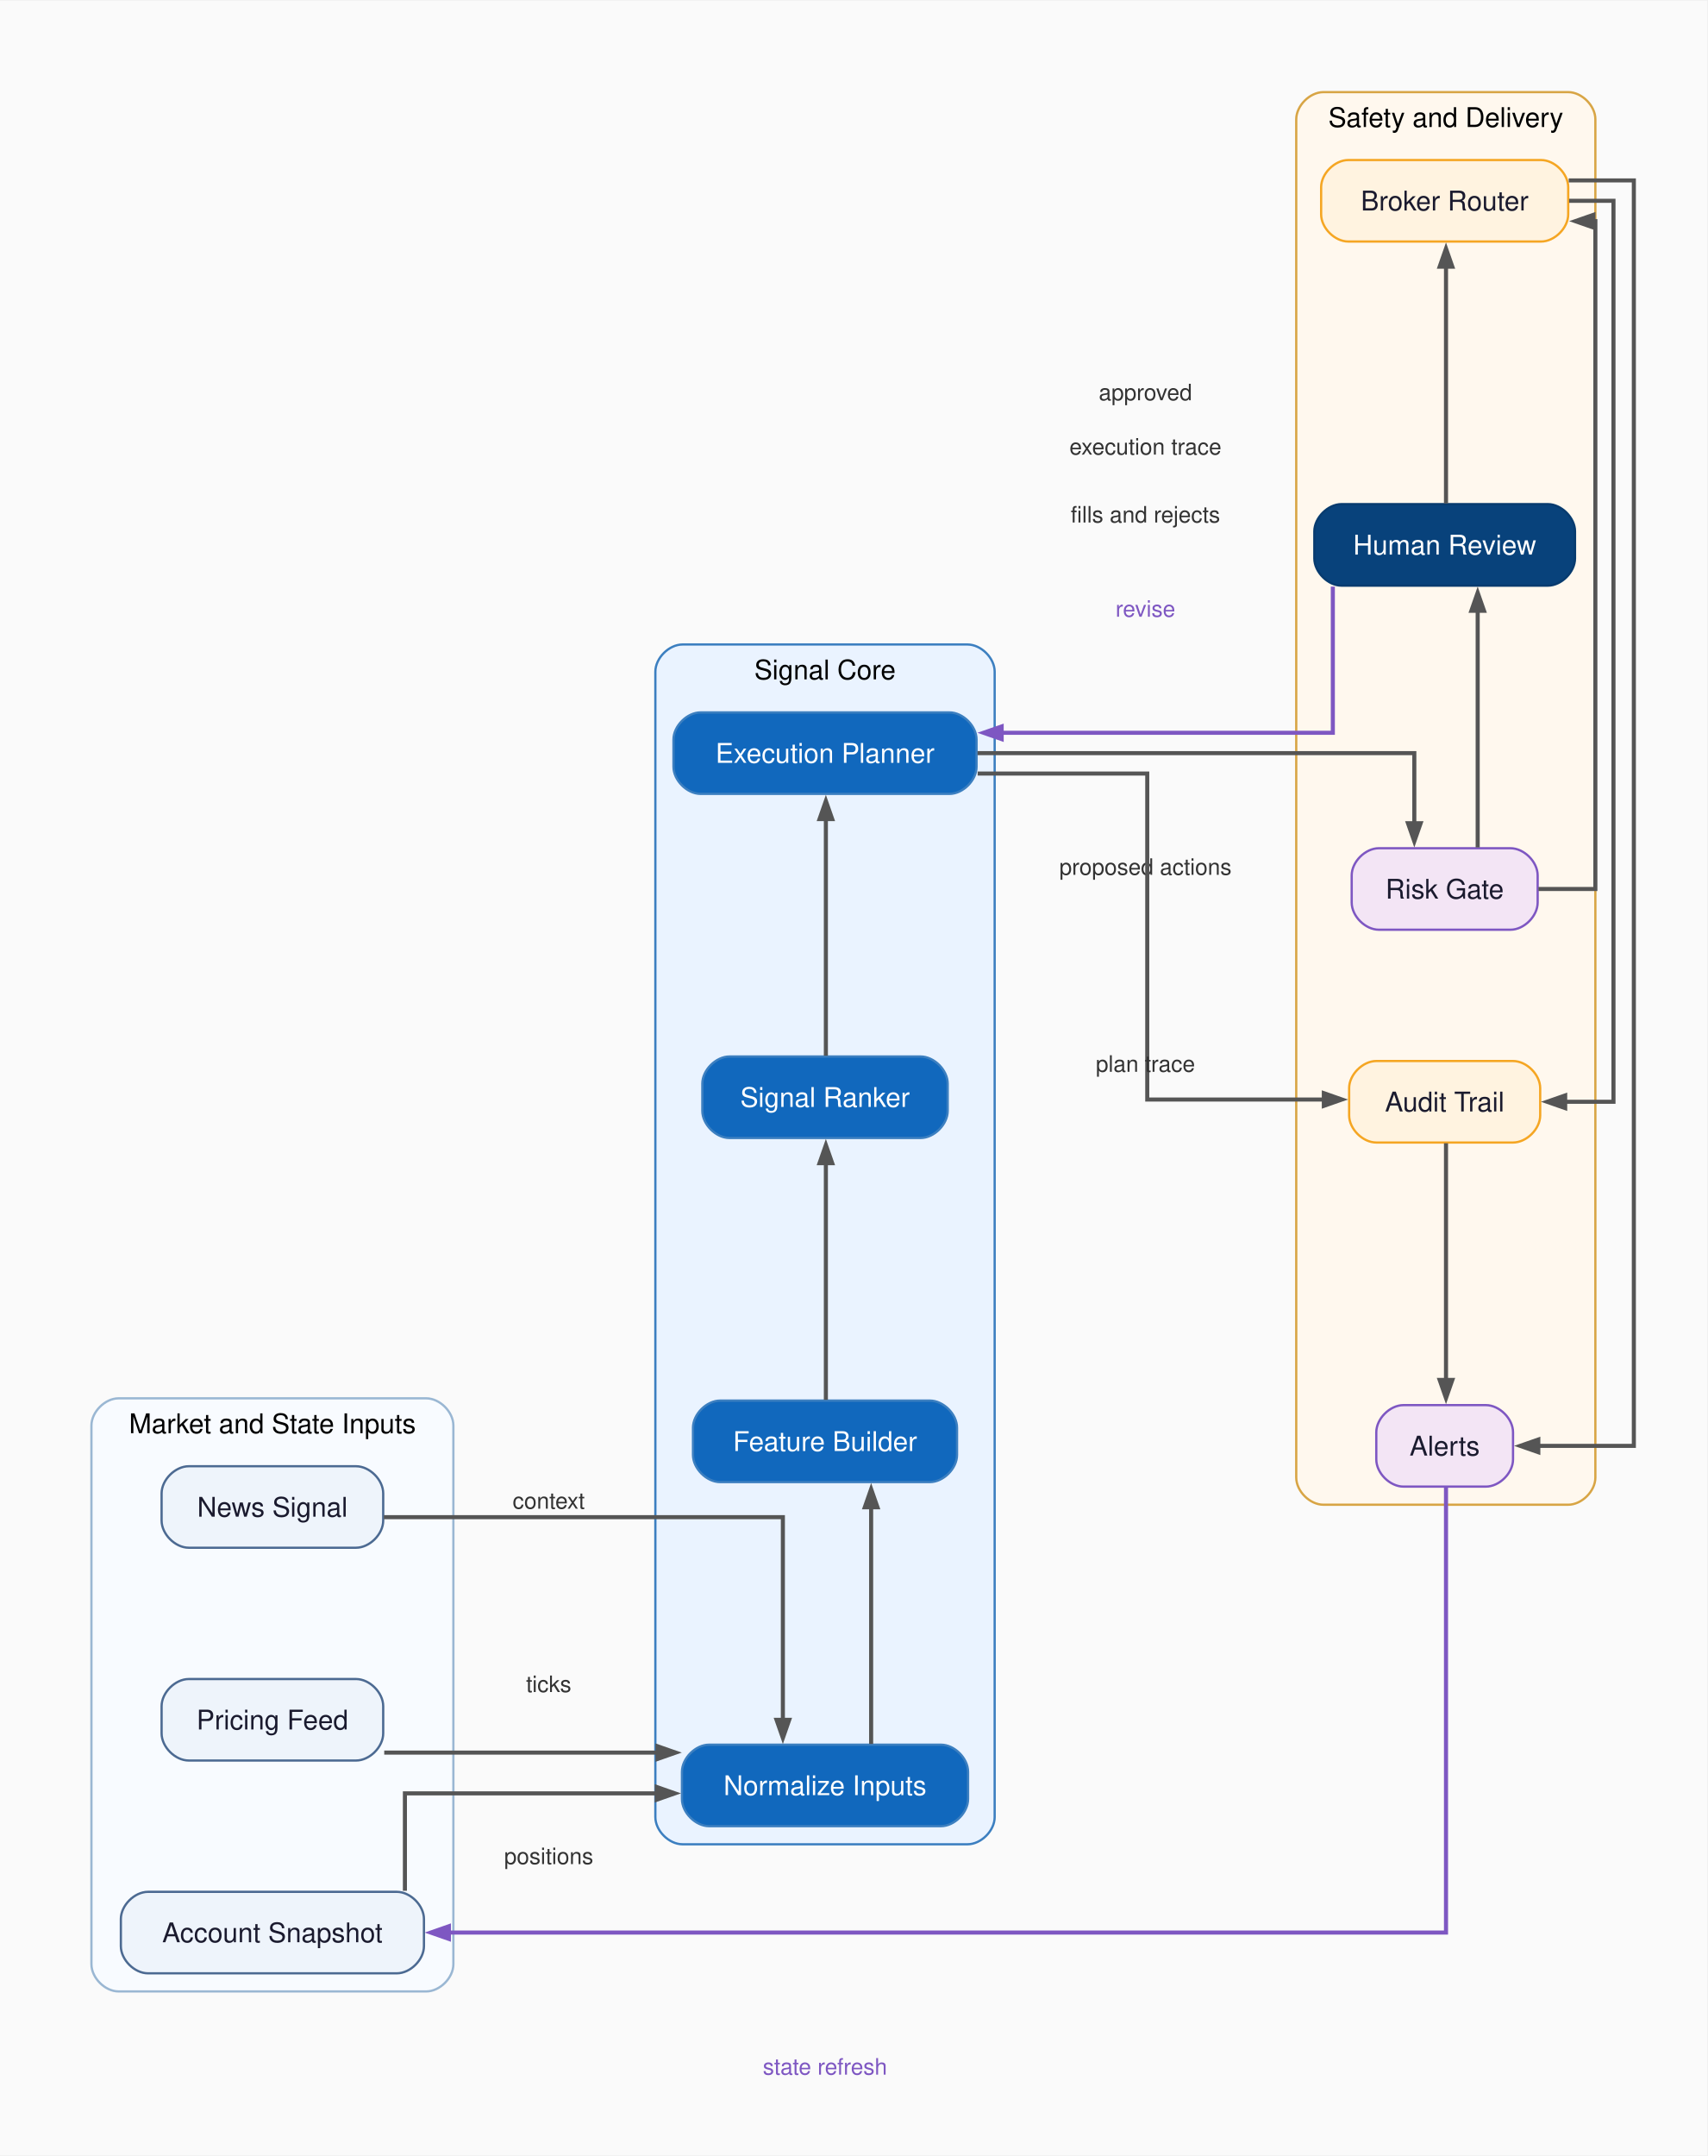
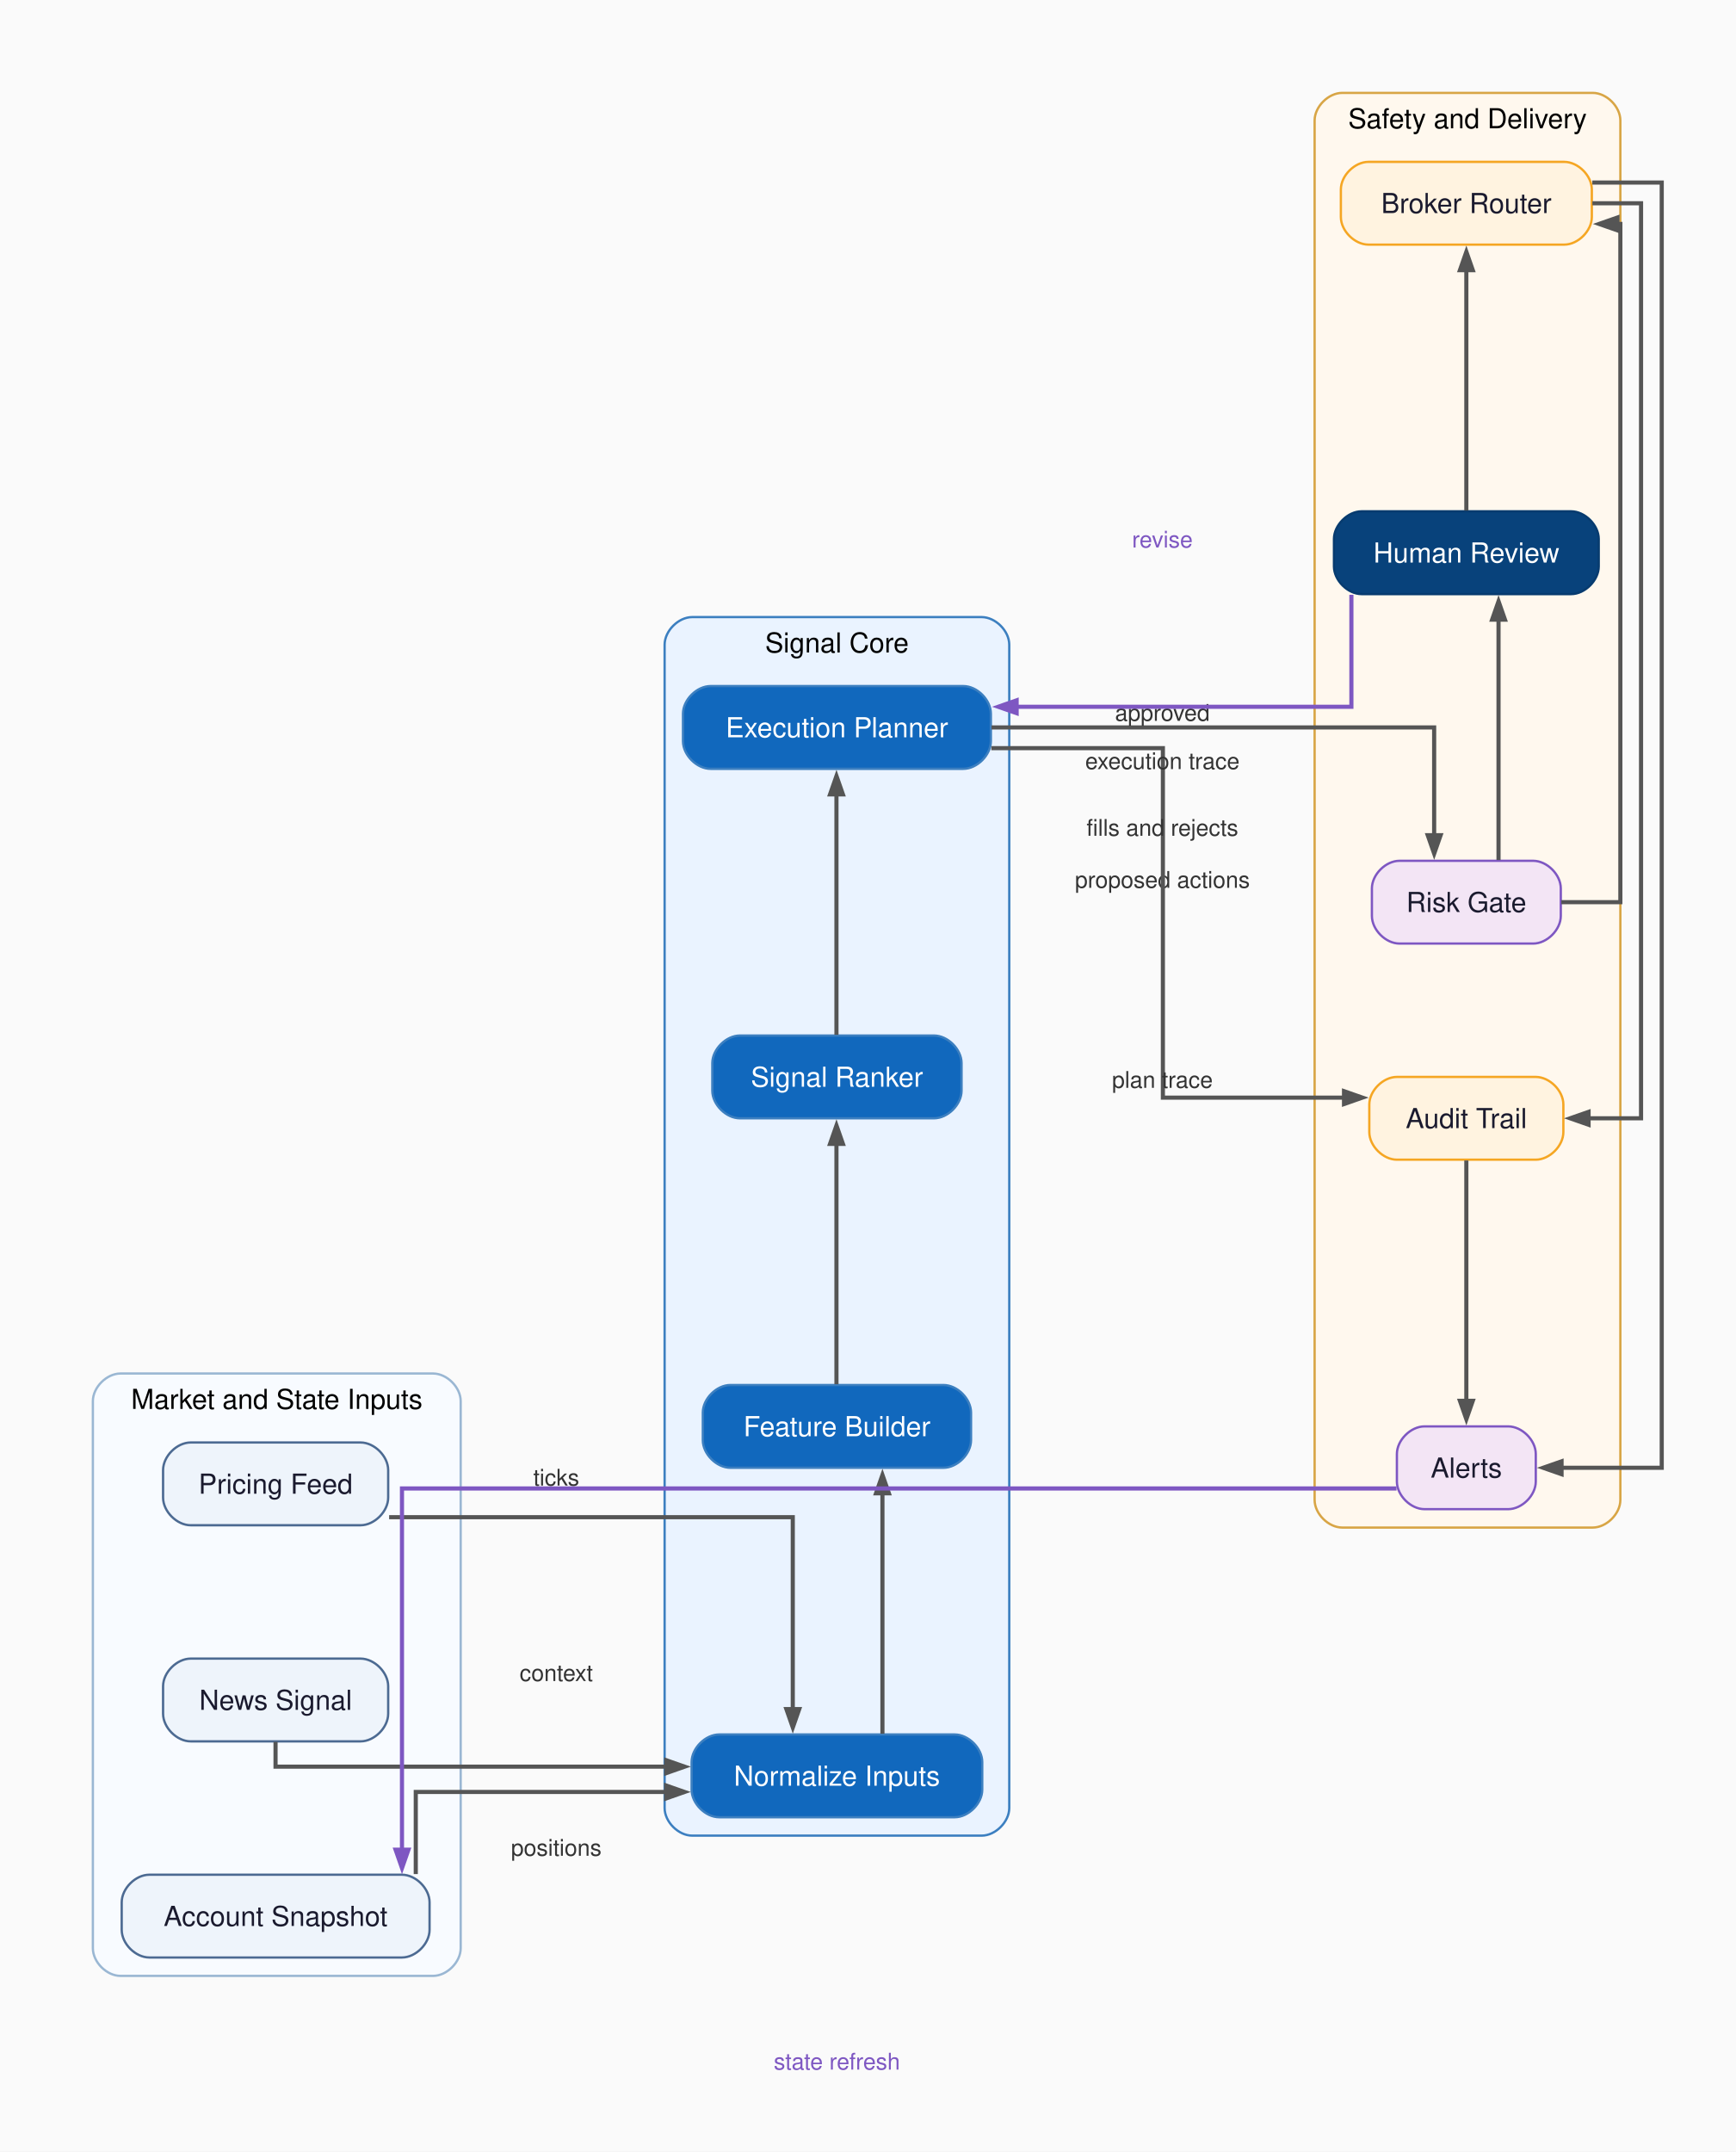
- <svg xmlns="http://www.w3.org/2000/svg" width="754pt" height="952pt" viewBox="0.00 0.00 754.31 951.80">
-   <g id="graph0" class="graph" transform="scale(1 1) rotate(0) translate(32.4 919.4)">
-     <polygon fill="#fafafa" stroke="none" points="-32.4,32.4 -32.4,-919.4 721.91,-919.4 721.91,32.4 -32.4,32.4" />
+ <svg xmlns="http://www.w3.org/2000/svg" width="755pt" height="936pt" viewBox="0.00 0.00 755.00 936.00">
+   <g id="graph0" class="graph" transform="scale(1 1) rotate(0) translate(32.4 903.4)">
+     <polygon fill="#fafafa" stroke="none" points="-32.4,32.4 -32.4,-903.4 722.86,-903.4 722.86,32.4 -32.4,32.4" />
    <g id="clust1" class="cluster">
-       <path fill="#f8fbff" stroke="#9ab7d3" d="M20,-40C20,-40 155.92,-40 155.92,-40 161.92,-40 167.92,-46 167.92,-52 167.92,-52 167.92,-290 167.92,-290 167.92,-296 161.92,-302 155.92,-302 155.92,-302 20,-302 20,-302 14,-302 8,-296 8,-290 8,-290 8,-52 8,-52 8,-46 14,-40 20,-40" />
-       <text text-anchor="middle" x="87.96" y="-286.6" font-family="Helvetica,sans-Serif" font-size="12.00">Market and State Inputs</text>
+       <path fill="#f8fbff" stroke="#9ab7d3" d="M20,-44C20,-44 156,-44 156,-44 162,-44 168,-50 168,-56 168,-56 168,-294 168,-294 168,-300 162,-306 156,-306 156,-306 20,-306 20,-306 14,-306 8,-300 8,-294 8,-294 8,-56 8,-56 8,-50 14,-44 20,-44" />
+       <text xml:space="preserve" text-anchor="middle" x="88" y="-290.6" font-family="Helvetica,sans-Serif" font-size="12.00">Market and State Inputs</text>
    </g>
    <g id="clust3" class="cluster">
-       <path fill="#eaf3ff" stroke="#3c7fc0" d="M269.17,-105C269.17,-105 395.09,-105 395.09,-105 401.09,-105 407.09,-111 407.09,-117 407.09,-117 407.09,-623 407.09,-623 407.09,-629 401.09,-635 395.09,-635 395.09,-635 269.17,-635 269.17,-635 263.17,-635 257.17,-629 257.17,-623 257.17,-623 257.17,-117 257.17,-117 257.17,-111 263.17,-105 269.17,-105" />
-       <text text-anchor="middle" x="332.13" y="-619.6" font-family="Helvetica,sans-Serif" font-size="12.00">Signal Core</text>
+       <path fill="#eaf3ff" stroke="#3c7fc0" d="M268.71,-105C268.71,-105 394.63,-105 394.63,-105 400.63,-105 406.63,-111 406.63,-117 406.63,-117 406.63,-623 406.63,-623 406.63,-629 400.63,-635 394.63,-635 394.63,-635 268.71,-635 268.71,-635 262.71,-635 256.71,-629 256.71,-623 256.71,-623 256.71,-117 256.71,-117 256.71,-111 262.71,-105 268.71,-105" />
+       <text xml:space="preserve" text-anchor="middle" x="331.67" y="-619.6" font-family="Helvetica,sans-Serif" font-size="12.00">Signal Core</text>
    </g>
    <g id="clust5" class="cluster">
-       <path fill="#fff8ee" stroke="#d8a545" d="M552.34,-255C552.34,-255 660.51,-255 660.51,-255 666.51,-255 672.51,-261 672.51,-267 672.51,-267 672.51,-867 672.51,-867 672.51,-873 666.51,-879 660.51,-879 660.51,-879 552.34,-879 552.34,-879 546.34,-879 540.34,-873 540.34,-867 540.34,-867 540.34,-267 540.34,-267 540.34,-261 546.34,-255 552.34,-255" />
-       <text text-anchor="middle" x="606.42" y="-863.6" font-family="Helvetica,sans-Serif" font-size="12.00">Safety and Delivery</text>
+       <path fill="#fff8ee" stroke="#d8a545" d="M551.46,-239C551.46,-239 660.46,-239 660.46,-239 666.46,-239 672.46,-245 672.46,-251 672.46,-251 672.46,-851 672.46,-851 672.46,-857 666.46,-863 660.46,-863 660.46,-863 551.46,-863 551.46,-863 545.46,-863 539.46,-857 539.46,-851 539.46,-851 539.46,-251 539.46,-251 539.46,-245 545.46,-239 551.46,-239" />
+       <text xml:space="preserve" text-anchor="middle" x="605.96" y="-847.6" font-family="Helvetica,sans-Serif" font-size="12.00">Safety and Delivery</text>
    </g>
    <g id="node1" class="node">
-       <path fill="#eef4fb" stroke="#4c6a92" d="M124.92,-178C124.92,-178 51,-178 51,-178 45,-178 39,-172 39,-166 39,-166 39,-154 39,-154 39,-148 45,-142 51,-142 51,-142 124.92,-142 124.92,-142 130.92,-142 136.92,-148 136.92,-154 136.92,-154 136.92,-166 136.92,-166 136.92,-172 130.92,-178 124.92,-178" />
-       <text text-anchor="middle" x="87.96" y="-155.72" font-family="Helvetica,sans-Serif" font-size="12.00" fill="#1a1a2e">Pricing Feed</text>
+       <path fill="#eef4fb" stroke="#4c6a92" d="M124.46,-276C124.46,-276 50.54,-276 50.54,-276 44.54,-276 38.54,-270 38.54,-264 38.54,-264 38.54,-252 38.54,-252 38.54,-246 44.54,-240 50.54,-240 50.54,-240 124.46,-240 124.46,-240 130.46,-240 136.46,-246 136.46,-252 136.46,-252 136.46,-264 136.46,-264 136.46,-270 130.46,-276 124.46,-276" />
+       <text xml:space="preserve" text-anchor="middle" x="87.5" y="-253.72" font-family="Helvetica,sans-Serif" font-size="12.00" fill="#1a1a2e">Pricing Feed</text>
    </g>
    <g id="node4" class="node">
-       <path fill="#1168bd" stroke="#3c7fc0" d="M383.34,-149C383.34,-149 280.92,-149 280.92,-149 274.92,-149 268.92,-143 268.92,-137 268.92,-137 268.92,-125 268.92,-125 268.92,-119 274.92,-113 280.92,-113 280.92,-113 383.34,-113 383.34,-113 389.34,-113 395.34,-119 395.34,-125 395.34,-125 395.34,-137 395.34,-137 395.34,-143 389.34,-149 383.34,-149" />
-       <text text-anchor="middle" x="332.13" y="-126.72" font-family="Helvetica,sans-Serif" font-size="12.00" fill="#ffffff">Normalize Inputs</text>
+       <path fill="#1168bd" stroke="#3c7fc0" d="M382.88,-149C382.88,-149 280.46,-149 280.46,-149 274.46,-149 268.46,-143 268.46,-137 268.46,-137 268.46,-125 268.46,-125 268.46,-119 274.46,-113 280.46,-113 280.46,-113 382.88,-113 382.88,-113 388.88,-113 394.88,-119 394.88,-125 394.88,-125 394.88,-137 394.88,-137 394.88,-143 388.88,-149 382.88,-149" />
+       <text xml:space="preserve" text-anchor="middle" x="331.67" y="-126.72" font-family="Helvetica,sans-Serif" font-size="12.00" fill="#ffffff">Normalize Inputs</text>
    </g>
    <g id="edge1" class="edge">
-       <path fill="none" stroke="#555555" stroke-width="1.8" d="M137.37,-145.5C137.37,-145.5 258.13,-145.5 258.13,-145.5" />
-       <polygon fill="#555555" stroke="#555555" stroke-width="1.8" points="258.13,-148.3 266.13,-145.5 258.13,-142.7 258.13,-148.3" />
-       <text text-anchor="middle" x="210.05" y="-172.25" font-family="Helvetica,sans-Serif" font-size="10.00" fill="#333333">ticks</text>
+       <path fill="none" stroke="#555555" stroke-width="1.8" d="M136.87,-243.5C203.09,-243.5 312.46,-243.5 312.46,-243.5 312.46,-243.5 312.46,-160.05 312.46,-160.05" />
+       <polygon fill="#555555" stroke="#555555" stroke-width="1.8" points="315.27,-160.05 312.47,-152.05 309.67,-160.05 315.27,-160.05" />
+       <text xml:space="preserve" text-anchor="middle" x="209.58" y="-257.25" font-family="Helvetica,sans-Serif" font-size="10.00" fill="#333333">ticks</text>
    </g>
    <g id="node2" class="node">
-       <path fill="#eef4fb" stroke="#4c6a92" d="M142.92,-84C142.92,-84 33,-84 33,-84 27,-84 21,-78 21,-72 21,-72 21,-60 21,-60 21,-54 27,-48 33,-48 33,-48 142.92,-48 142.92,-48 148.92,-48 154.92,-54 154.92,-60 154.92,-60 154.92,-72 154.92,-72 154.92,-78 148.92,-84 142.92,-84" />
-       <text text-anchor="middle" x="87.96" y="-61.73" font-family="Helvetica,sans-Serif" font-size="12.00" fill="#1a1a2e">Account Snapshot</text>
+       <path fill="#eef4fb" stroke="#4c6a92" d="M142.46,-88C142.46,-88 32.54,-88 32.54,-88 26.54,-88 20.54,-82 20.54,-76 20.54,-76 20.54,-64 20.54,-64 20.54,-58 26.54,-52 32.54,-52 32.54,-52 142.46,-52 142.46,-52 148.46,-52 154.46,-58 154.46,-64 154.46,-64 154.46,-76 154.46,-76 154.46,-82 148.46,-88 142.46,-88" />
+       <text xml:space="preserve" text-anchor="middle" x="87.5" y="-65.72" font-family="Helvetica,sans-Serif" font-size="12.00" fill="#1a1a2e">Account Snapshot</text>
    </g>
    <g id="edge2" class="edge">
-       <path fill="none" stroke="#555555" stroke-width="1.8" d="M146.51,-84.45C146.51,-102.57 146.51,-127.5 146.51,-127.5 146.51,-127.5 257.79,-127.5 257.79,-127.5" />
-       <polygon fill="#555555" stroke="#555555" stroke-width="1.8" points="257.79,-130.3 265.79,-127.5 257.79,-124.7 257.79,-130.3" />
-       <text text-anchor="middle" x="210.05" y="-96.25" font-family="Helvetica,sans-Serif" font-size="10.00" fill="#333333">positions</text>
+       <path fill="none" stroke="#555555" stroke-width="1.8" d="M148.46,-88.28C148.46,-103.95 148.46,-124 148.46,-124 148.46,-124 257.38,-124 257.38,-124" />
+       <polygon fill="#555555" stroke="#555555" stroke-width="1.8" points="257.38,-126.8 265.38,-124 257.38,-121.2 257.38,-126.8" />
+       <text xml:space="preserve" text-anchor="middle" x="209.58" y="-96.25" font-family="Helvetica,sans-Serif" font-size="10.00" fill="#333333">positions</text>
    </g>
    <g id="node3" class="node">
-       <path fill="#eef4fb" stroke="#4c6a92" d="M124.92,-272C124.92,-272 51,-272 51,-272 45,-272 39,-266 39,-260 39,-260 39,-248 39,-248 39,-242 45,-236 51,-236 51,-236 124.92,-236 124.92,-236 130.92,-236 136.92,-242 136.92,-248 136.92,-248 136.92,-260 136.92,-260 136.92,-266 130.92,-272 124.92,-272" />
-       <text text-anchor="middle" x="87.96" y="-249.72" font-family="Helvetica,sans-Serif" font-size="12.00" fill="#1a1a2e">News Signal</text>
+       <path fill="#eef4fb" stroke="#4c6a92" d="M124.46,-182C124.46,-182 50.54,-182 50.54,-182 44.54,-182 38.54,-176 38.54,-170 38.54,-170 38.54,-158 38.54,-158 38.54,-152 44.54,-146 50.54,-146 50.54,-146 124.46,-146 124.46,-146 130.46,-146 136.46,-152 136.46,-158 136.46,-158 136.46,-170 136.46,-170 136.46,-176 130.46,-182 124.46,-182" />
+       <text xml:space="preserve" text-anchor="middle" x="87.5" y="-159.72" font-family="Helvetica,sans-Serif" font-size="12.00" fill="#1a1a2e">News Signal</text>
    </g>
    <g id="edge3" class="edge">
-       <path fill="none" stroke="#555555" stroke-width="1.8" d="M137.18,-249.5C203.54,-249.5 313.51,-249.5 313.51,-249.5 313.51,-249.5 313.51,-159.98 313.51,-159.98" />
-       <polygon fill="#555555" stroke="#555555" stroke-width="1.8" points="316.31,-159.98 313.51,-151.98 310.71,-159.98 316.31,-159.98" />
-       <text text-anchor="middle" x="210.05" y="-253.25" font-family="Helvetica,sans-Serif" font-size="10.00" fill="#333333">context</text>
+       <path fill="none" stroke="#555555" stroke-width="1.8" d="M87.46,-145.8C87.46,-139.97 87.46,-135 87.46,-135 87.46,-135 257.42,-135 257.42,-135" />
+       <polygon fill="#555555" stroke="#555555" stroke-width="1.8" points="257.42,-137.8 265.42,-135 257.42,-132.2 257.42,-137.8" />
+       <text xml:space="preserve" text-anchor="middle" x="209.58" y="-172.25" font-family="Helvetica,sans-Serif" font-size="10.00" fill="#333333">context</text>
    </g>
    <g id="node5" class="node">
-       <path fill="#1168bd" stroke="#3c7fc0" d="M378.46,-301C378.46,-301 285.8,-301 285.8,-301 279.8,-301 273.8,-295 273.8,-289 273.8,-289 273.8,-277 273.8,-277 273.8,-271 279.8,-265 285.8,-265 285.8,-265 378.46,-265 378.46,-265 384.46,-265 390.46,-271 390.46,-277 390.46,-277 390.46,-289 390.46,-289 390.46,-295 384.46,-301 378.46,-301" />
-       <text text-anchor="middle" x="332.13" y="-278.73" font-family="Helvetica,sans-Serif" font-size="12.00" fill="#ffffff">Feature Builder</text>
+       <path fill="#1168bd" stroke="#3c7fc0" d="M378,-301C378,-301 285.33,-301 285.33,-301 279.33,-301 273.33,-295 273.33,-289 273.33,-289 273.33,-277 273.33,-277 273.33,-271 279.33,-265 285.33,-265 285.33,-265 378,-265 378,-265 384,-265 390,-271 390,-277 390,-277 390,-289 390,-289 390,-295 384,-301 378,-301" />
+       <text xml:space="preserve" text-anchor="middle" x="331.67" y="-278.73" font-family="Helvetica,sans-Serif" font-size="12.00" fill="#ffffff">Feature Builder</text>
    </g>
    <g id="edge4" class="edge">
-       <path fill="none" stroke="#555555" stroke-width="1.8" d="M352.51,-149.33C352.51,-149.33 352.51,-253.88 352.51,-253.88" />
-       <polygon fill="#555555" stroke="#555555" stroke-width="1.8" points="349.71,-253.88 352.51,-261.88 355.31,-253.88 349.71,-253.88" />
+       <path fill="none" stroke="#555555" stroke-width="1.8" d="M351.46,-149.33C351.46,-149.33 351.46,-253.88 351.46,-253.88" />
+       <polygon fill="#555555" stroke="#555555" stroke-width="1.8" points="348.67,-253.88 351.47,-261.88 354.27,-253.88 348.67,-253.88" />
    </g>
    <g id="node6" class="node">
-       <path fill="#1168bd" stroke="#3c7fc0" d="M374.34,-453C374.34,-453 289.92,-453 289.92,-453 283.92,-453 277.92,-447 277.92,-441 277.92,-441 277.92,-429 277.92,-429 277.92,-423 283.92,-417 289.92,-417 289.92,-417 374.34,-417 374.34,-417 380.34,-417 386.34,-423 386.34,-429 386.34,-429 386.34,-441 386.34,-441 386.34,-447 380.34,-453 374.34,-453" />
-       <text text-anchor="middle" x="332.13" y="-430.73" font-family="Helvetica,sans-Serif" font-size="12.00" fill="#ffffff">Signal Ranker</text>
+       <path fill="#1168bd" stroke="#3c7fc0" d="M373.88,-453C373.88,-453 289.46,-453 289.46,-453 283.46,-453 277.46,-447 277.46,-441 277.46,-441 277.46,-429 277.46,-429 277.46,-423 283.46,-417 289.46,-417 289.46,-417 373.88,-417 373.88,-417 379.88,-417 385.88,-423 385.88,-429 385.88,-429 385.88,-441 385.88,-441 385.88,-447 379.88,-453 373.88,-453" />
+       <text xml:space="preserve" text-anchor="middle" x="331.67" y="-430.73" font-family="Helvetica,sans-Serif" font-size="12.00" fill="#ffffff">Signal Ranker</text>
    </g>
    <g id="edge5" class="edge">
-       <path fill="none" stroke="#555555" stroke-width="1.8" d="M332.51,-301.33C332.51,-301.33 332.51,-405.88 332.51,-405.88" />
-       <polygon fill="#555555" stroke="#555555" stroke-width="1.8" points="329.71,-405.88 332.51,-413.88 335.31,-405.88 329.71,-405.88" />
+       <path fill="none" stroke="#555555" stroke-width="1.8" d="M331.46,-301.33C331.46,-301.33 331.46,-405.88 331.46,-405.88" />
+       <polygon fill="#555555" stroke="#555555" stroke-width="1.8" points="328.67,-405.88 331.47,-413.88 334.27,-405.88 328.67,-405.88" />
    </g>
    <g id="node7" class="node">
-       <path fill="#1168bd" stroke="#3c7fc0" d="M387.09,-605C387.09,-605 277.17,-605 277.17,-605 271.17,-605 265.17,-599 265.17,-593 265.17,-593 265.17,-581 265.17,-581 265.17,-575 271.17,-569 277.17,-569 277.17,-569 387.09,-569 387.09,-569 393.09,-569 399.09,-575 399.09,-581 399.09,-581 399.09,-593 399.09,-593 399.09,-599 393.09,-605 387.09,-605" />
-       <text text-anchor="middle" x="332.13" y="-582.73" font-family="Helvetica,sans-Serif" font-size="12.00" fill="#ffffff">Execution Planner</text>
+       <path fill="#1168bd" stroke="#3c7fc0" d="M386.63,-605C386.63,-605 276.71,-605 276.71,-605 270.71,-605 264.71,-599 264.71,-593 264.71,-593 264.71,-581 264.71,-581 264.71,-575 270.71,-569 276.71,-569 276.71,-569 386.63,-569 386.63,-569 392.63,-569 398.63,-575 398.63,-581 398.63,-581 398.63,-593 398.63,-593 398.63,-599 392.63,-605 386.63,-605" />
+       <text xml:space="preserve" text-anchor="middle" x="331.67" y="-582.73" font-family="Helvetica,sans-Serif" font-size="12.00" fill="#ffffff">Execution Planner</text>
    </g>
    <g id="edge6" class="edge">
-       <path fill="none" stroke="#555555" stroke-width="1.8" d="M332.51,-453.33C332.51,-453.33 332.51,-557.88 332.51,-557.88" />
-       <polygon fill="#555555" stroke="#555555" stroke-width="1.8" points="329.71,-557.88 332.51,-565.88 335.31,-557.88 329.71,-557.88" />
+       <path fill="none" stroke="#555555" stroke-width="1.8" d="M331.46,-453.33C331.46,-453.33 331.46,-557.88 331.46,-557.88" />
+       <polygon fill="#555555" stroke="#555555" stroke-width="1.8" points="328.67,-557.88 331.47,-565.88 334.27,-557.88 328.67,-557.88" />
    </g>
    <g id="node8" class="node">
-       <path fill="#f3e5f5" stroke="#7e57c2" d="M635.01,-545C635.01,-545 576.84,-545 576.84,-545 570.84,-545 564.84,-539 564.84,-533 564.84,-533 564.84,-521 564.84,-521 564.84,-515 570.84,-509 576.84,-509 576.84,-509 635.01,-509 635.01,-509 641.01,-509 647.01,-515 647.01,-521 647.01,-521 647.01,-533 647.01,-533 647.01,-539 641.01,-545 635.01,-545" />
-       <text text-anchor="middle" x="605.92" y="-522.73" font-family="Helvetica,sans-Serif" font-size="12.00" fill="#1a1a2e">Risk Gate</text>
+       <path fill="#f3e5f5" stroke="#7e57c2" d="M634.55,-529C634.55,-529 576.38,-529 576.38,-529 570.38,-529 564.38,-523 564.38,-517 564.38,-517 564.38,-505 564.38,-505 564.38,-499 570.38,-493 576.38,-493 576.38,-493 634.55,-493 634.55,-493 640.55,-493 646.55,-499 646.55,-505 646.55,-505 646.55,-517 646.55,-517 646.55,-523 640.55,-529 634.55,-529" />
+       <text xml:space="preserve" text-anchor="middle" x="605.46" y="-506.73" font-family="Helvetica,sans-Serif" font-size="12.00" fill="#1a1a2e">Risk Gate</text>
    </g>
    <g id="edge7" class="edge">
-       <path fill="none" stroke="#555555" stroke-width="1.8" d="M399.52,-587C476.67,-587 592.51,-587 592.51,-587 592.51,-587 592.51,-556.05 592.51,-556.05" />
-       <polygon fill="#555555" stroke="#555555" stroke-width="1.8" points="595.31,-556.05 592.51,-548.05 589.71,-556.05 595.31,-556.05" />
-       <text text-anchor="middle" x="473.71" y="-533.25" font-family="Helvetica,sans-Serif" font-size="10.00" fill="#333333">proposed actions</text>
+       <path fill="none" stroke="#555555" stroke-width="1.8" d="M398.91,-587C475.89,-587 591.46,-587 591.46,-587 591.46,-587 591.46,-540.12 591.46,-540.12" />
+       <polygon fill="#555555" stroke="#555555" stroke-width="1.8" points="594.27,-540.12 591.47,-532.12 588.67,-540.12 594.27,-540.12" />
+       <text xml:space="preserve" text-anchor="middle" x="473.25" y="-517.25" font-family="Helvetica,sans-Serif" font-size="10.00" fill="#333333">proposed actions</text>
    </g>
    <g id="node11" class="node">
-       <path fill="#fff3e0" stroke="#f5a623" d="M636.13,-451C636.13,-451 575.71,-451 575.71,-451 569.71,-451 563.71,-445 563.71,-439 563.71,-439 563.71,-427 563.71,-427 563.71,-421 569.71,-415 575.71,-415 575.71,-415 636.13,-415 636.13,-415 642.13,-415 648.13,-421 648.13,-427 648.13,-427 648.13,-439 648.13,-439 648.13,-445 642.13,-451 636.13,-451" />
-       <text text-anchor="middle" x="605.92" y="-428.73" font-family="Helvetica,sans-Serif" font-size="12.00" fill="#1a1a2e">Audit Trail</text>
+       <path fill="#fff3e0" stroke="#f5a623" d="M635.67,-435C635.67,-435 575.25,-435 575.25,-435 569.25,-435 563.25,-429 563.25,-423 563.25,-423 563.25,-411 563.25,-411 563.25,-405 569.25,-399 575.25,-399 575.25,-399 635.67,-399 635.67,-399 641.67,-399 647.67,-405 647.67,-411 647.67,-411 647.67,-423 647.67,-423 647.67,-429 641.67,-435 635.67,-435" />
+       <text xml:space="preserve" text-anchor="middle" x="605.46" y="-412.73" font-family="Helvetica,sans-Serif" font-size="12.00" fill="#1a1a2e">Audit Trail</text>
    </g>
    <g id="edge13" class="edge">
-       <path fill="none" stroke="#555555" stroke-width="1.8" d="M399.57,-578C436.37,-578 474.51,-578 474.51,-578 474.51,-578 474.51,-434 474.51,-434 474.51,-434 552.53,-434 552.53,-434" />
-       <polygon fill="#555555" stroke="#555555" stroke-width="1.8" points="552.53,-436.8 560.53,-434 552.53,-431.2 552.53,-436.8" />
-       <text text-anchor="middle" x="473.71" y="-446.25" font-family="Helvetica,sans-Serif" font-size="10.00" fill="#333333">plan trace</text>
+       <path fill="none" stroke="#555555" stroke-width="1.8" d="M398.83,-578C435.48,-578 473.46,-578 473.46,-578 473.46,-578 473.46,-426 473.46,-426 473.46,-426 552.25,-426 552.25,-426" />
+       <polygon fill="#555555" stroke="#555555" stroke-width="1.8" points="552.25,-428.8 560.25,-426 552.25,-423.2 552.25,-428.8" />
+       <text xml:space="preserve" text-anchor="middle" x="473.25" y="-430.25" font-family="Helvetica,sans-Serif" font-size="10.00" fill="#333333">plan trace</text>
    </g>
    <g id="node9" class="node">
-       <path fill="#08427b" stroke="#073b6f" d="M651.51,-697C651.51,-697 560.34,-697 560.34,-697 554.34,-697 548.34,-691 548.34,-685 548.34,-685 548.34,-673 548.34,-673 548.34,-667 554.34,-661 560.34,-661 560.34,-661 651.51,-661 651.51,-661 657.51,-661 663.51,-667 663.51,-673 663.51,-673 663.51,-685 663.51,-685 663.51,-691 657.51,-697 651.51,-697" />
-       <text text-anchor="middle" x="605.92" y="-674.73" font-family="Helvetica,sans-Serif" font-size="12.00" fill="#ffffff">Human Review</text>
+       <path fill="#08427b" stroke="#073b6f" d="M651.05,-681C651.05,-681 559.88,-681 559.88,-681 553.88,-681 547.88,-675 547.88,-669 547.88,-669 547.88,-657 547.88,-657 547.88,-651 553.88,-645 559.88,-645 559.88,-645 651.05,-645 651.05,-645 657.05,-645 663.05,-651 663.05,-657 663.05,-657 663.05,-669 663.05,-669 663.05,-675 657.05,-681 651.05,-681" />
+       <text xml:space="preserve" text-anchor="middle" x="605.46" y="-658.73" font-family="Helvetica,sans-Serif" font-size="12.00" fill="#ffffff">Human Review</text>
    </g>
    <g id="edge9" class="edge">
-       <path fill="none" stroke="#555555" stroke-width="1.8" d="M620.51,-545.33C620.51,-545.33 620.51,-649.88 620.51,-649.88" />
-       <polygon fill="#555555" stroke="#555555" stroke-width="1.8" points="617.71,-649.88 620.51,-657.88 623.31,-649.88 617.71,-649.88" />
+       <path fill="none" stroke="#555555" stroke-width="1.8" d="M619.46,-529.33C619.46,-529.33 619.46,-633.88 619.46,-633.88" />
+       <polygon fill="#555555" stroke="#555555" stroke-width="1.8" points="616.67,-633.88 619.47,-641.88 622.27,-633.88 616.67,-633.88" />
    </g>
    <g id="node10" class="node">
-       <path fill="#fff3e0" stroke="#f5a623" d="M648.51,-849C648.51,-849 563.34,-849 563.34,-849 557.34,-849 551.34,-843 551.34,-837 551.34,-837 551.34,-825 551.34,-825 551.34,-819 557.34,-813 563.34,-813 563.34,-813 648.51,-813 648.51,-813 654.51,-813 660.51,-819 660.51,-825 660.51,-825 660.51,-837 660.51,-837 660.51,-843 654.51,-849 648.51,-849" />
-       <text text-anchor="middle" x="605.92" y="-826.73" font-family="Helvetica,sans-Serif" font-size="12.00" fill="#1a1a2e">Broker Router</text>
+       <path fill="#fff3e0" stroke="#f5a623" d="M648.05,-833C648.05,-833 562.88,-833 562.88,-833 556.88,-833 550.88,-827 550.88,-821 550.88,-821 550.88,-809 550.88,-809 550.88,-803 556.88,-797 562.88,-797 562.88,-797 648.05,-797 648.05,-797 654.05,-797 660.05,-803 660.05,-809 660.05,-809 660.05,-821 660.05,-821 660.05,-827 654.05,-833 648.05,-833" />
+       <text xml:space="preserve" text-anchor="middle" x="605.46" y="-810.73" font-family="Helvetica,sans-Serif" font-size="12.00" fill="#1a1a2e">Broker Router</text>
    </g>
    <g id="edge8" class="edge">
-       <path fill="none" stroke="#555555" stroke-width="1.8" d="M647.34,-527C660.88,-527 672.51,-527 672.51,-527 672.51,-527 672.51,-822 672.51,-822 672.51,-822 671.35,-822 671.35,-822" />
-       <polygon fill="#555555" stroke="#555555" stroke-width="1.8" points="671.64,-819.2 663.64,-822 671.64,-824.8 671.64,-819.2" />
-       <text text-anchor="middle" x="473.71" y="-742.88" font-family="Helvetica,sans-Serif" font-size="10.00" fill="#333333">approved</text>
+       <path fill="none" stroke="#555555" stroke-width="1.8" d="M646.75,-511C660.54,-511 672.46,-511 672.46,-511 672.46,-511 672.46,-806 672.46,-806 672.46,-806 671.21,-806 671.21,-806" />
+       <polygon fill="#555555" stroke="#555555" stroke-width="1.8" points="671.21,-803.2 663.21,-806 671.21,-808.8 671.21,-803.2" />
+       <text xml:space="preserve" text-anchor="middle" x="473.25" y="-589.88" font-family="Helvetica,sans-Serif" font-size="10.00" fill="#333333">approved</text>
    </g>
    <g id="edge11" class="edge">
-       <path fill="none" stroke="#7e57c2" stroke-width="1.8" d="M556.51,-660.58C556.51,-636.13 556.51,-596 556.51,-596 556.51,-596 410.18,-596 410.18,-596" />
-       <polygon fill="#7e57c2" stroke="#7e57c2" stroke-width="1.8" points="410.18,-593.2 402.18,-596 410.18,-598.8 410.18,-593.2" />
-       <text text-anchor="middle" x="473.71" y="-647.25" font-family="Helvetica,sans-Serif" font-size="10.00" fill="#7e57c2">revise</text>
+       <path fill="none" stroke="#7e57c2" stroke-width="1.8" d="M555.46,-644.69C555.46,-624.85 555.46,-596 555.46,-596 555.46,-596 409.84,-596 409.84,-596" />
+       <polygon fill="#7e57c2" stroke="#7e57c2" stroke-width="1.8" points="409.84,-593.2 401.84,-596 409.84,-598.8 409.84,-593.2" />
+       <text xml:space="preserve" text-anchor="middle" x="473.25" y="-665.25" font-family="Helvetica,sans-Serif" font-size="10.00" fill="#7e57c2">revise</text>
    </g>
    <g id="edge10" class="edge">
-       <path fill="none" stroke="#555555" stroke-width="1.8" d="M606.51,-697.33C606.51,-697.33 606.51,-801.88 606.51,-801.88" />
-       <polygon fill="#555555" stroke="#555555" stroke-width="1.8" points="603.71,-801.88 606.51,-809.88 609.31,-801.88 603.71,-801.88" />
+       <path fill="none" stroke="#555555" stroke-width="1.8" d="M605.46,-681.33C605.46,-681.33 605.46,-785.88 605.46,-785.88" />
+       <polygon fill="#555555" stroke="#555555" stroke-width="1.8" points="602.67,-785.88 605.47,-793.88 608.27,-785.88 602.67,-785.88" />
    </g>
    <g id="edge12" class="edge">
-       <path fill="none" stroke="#555555" stroke-width="1.8" d="M660.91,-831C672.09,-831 680.51,-831 680.51,-831 680.51,-831 680.51,-433 680.51,-433 680.51,-433 659.17,-433 659.17,-433" />
-       <polygon fill="#555555" stroke="#555555" stroke-width="1.8" points="659.17,-430.2 651.17,-433 659.17,-435.8 659.17,-430.2" />
-       <text text-anchor="middle" x="473.71" y="-718.88" font-family="Helvetica,sans-Serif" font-size="10.00" fill="#333333">execution trace</text>
+       <path fill="none" stroke="#555555" stroke-width="1.8" d="M660.29,-815C672.28,-815 681.46,-815 681.46,-815 681.46,-815 681.46,-417 681.46,-417 681.46,-417 658.63,-417 658.63,-417" />
+       <polygon fill="#555555" stroke="#555555" stroke-width="1.8" points="658.63,-414.2 650.63,-417 658.63,-419.8 658.63,-414.2" />
+       <text xml:space="preserve" text-anchor="middle" x="473.25" y="-568.88" font-family="Helvetica,sans-Serif" font-size="10.00" fill="#333333">execution trace</text>
    </g>
    <g id="node12" class="node">
-       <path fill="#f3e5f5" stroke="#7e57c2" d="M624.13,-299C624.13,-299 587.71,-299 587.71,-299 581.71,-299 575.71,-293 575.71,-287 575.71,-287 575.71,-275 575.71,-275 575.71,-269 581.71,-263 587.71,-263 587.71,-263 624.13,-263 624.13,-263 630.13,-263 636.13,-269 636.13,-275 636.13,-275 636.13,-287 636.13,-287 636.13,-293 630.13,-299 624.13,-299" />
-       <text text-anchor="middle" x="605.92" y="-276.73" font-family="Helvetica,sans-Serif" font-size="12.00" fill="#1a1a2e">Alerts</text>
+       <path fill="#f3e5f5" stroke="#7e57c2" d="M623.67,-283C623.67,-283 587.25,-283 587.25,-283 581.25,-283 575.25,-277 575.25,-271 575.25,-271 575.25,-259 575.25,-259 575.25,-253 581.25,-247 587.25,-247 587.25,-247 623.67,-247 623.67,-247 629.67,-247 635.67,-253 635.67,-259 635.67,-259 635.67,-271 635.67,-271 635.67,-277 629.67,-283 623.67,-283" />
+       <text xml:space="preserve" text-anchor="middle" x="605.46" y="-260.73" font-family="Helvetica,sans-Serif" font-size="12.00" fill="#1a1a2e">Alerts</text>
    </g>
    <g id="edge14" class="edge">
-       <path fill="none" stroke="#555555" stroke-width="1.8" d="M660.74,-840C676.5,-840 689.51,-840 689.51,-840 689.51,-840 689.51,-281 689.51,-281 689.51,-281 647.3,-281 647.3,-281" />
-       <polygon fill="#555555" stroke="#555555" stroke-width="1.8" points="647.3,-278.2 639.3,-281 647.3,-283.8 647.3,-278.2" />
-       <text text-anchor="middle" x="473.71" y="-688.88" font-family="Helvetica,sans-Serif" font-size="10.00" fill="#333333">fills and rejects</text>
+       <path fill="none" stroke="#555555" stroke-width="1.8" d="M660.26,-824C676.71,-824 690.46,-824 690.46,-824 690.46,-824 690.46,-265 690.46,-265 690.46,-265 646.88,-265 646.88,-265" />
+       <polygon fill="#555555" stroke="#555555" stroke-width="1.8" points="646.88,-262.2 638.88,-265 646.88,-267.8 646.88,-262.2" />
+       <text xml:space="preserve" text-anchor="middle" x="473.25" y="-539.88" font-family="Helvetica,sans-Serif" font-size="10.00" fill="#333333">fills and rejects</text>
    </g>
    <g id="edge15" class="edge">
-       <path fill="none" stroke="#555555" stroke-width="1.8" d="M606.51,-414.67C606.51,-414.67 606.51,-310.12 606.51,-310.12" />
-       <polygon fill="#555555" stroke="#555555" stroke-width="1.8" points="609.31,-310.12 606.51,-302.12 603.71,-310.12 609.31,-310.12" />
+       <path fill="none" stroke="#555555" stroke-width="1.8" d="M605.46,-398.67C605.46,-398.67 605.46,-294.12 605.46,-294.12" />
+       <polygon fill="#555555" stroke="#555555" stroke-width="1.8" points="608.27,-294.12 605.47,-286.12 602.67,-294.12 608.27,-294.12" />
    </g>
    <g id="edge16" class="edge">
-       <path fill="none" stroke="#7e57c2" stroke-width="1.8" d="M606.51,-262.67C606.51,-210.68 606.51,-66 606.51,-66 606.51,-66 165.94,-66 165.94,-66" />
-       <polygon fill="#7e57c2" stroke="#7e57c2" stroke-width="1.8" points="165.94,-63.2 157.94,-66 165.94,-68.8 165.94,-63.2" />
-       <text text-anchor="middle" x="332.13" y="-3.25" font-family="Helvetica,sans-Serif" font-size="10.00" fill="#7e57c2">state refresh</text>
+       <path fill="none" stroke="#7e57c2" stroke-width="1.8" d="M575.09,-256C472.08,-256 142.46,-256 142.46,-256 142.46,-256 142.46,-98.9 142.46,-98.9" />
+       <polygon fill="#7e57c2" stroke="#7e57c2" stroke-width="1.8" points="145.27,-98.9 142.47,-90.9 139.67,-98.9 145.27,-98.9" />
+       <text xml:space="preserve" text-anchor="middle" x="331.67" y="-3.25" font-family="Helvetica,sans-Serif" font-size="10.00" fill="#7e57c2">state refresh</text>
    </g>
  </g>
</svg>
